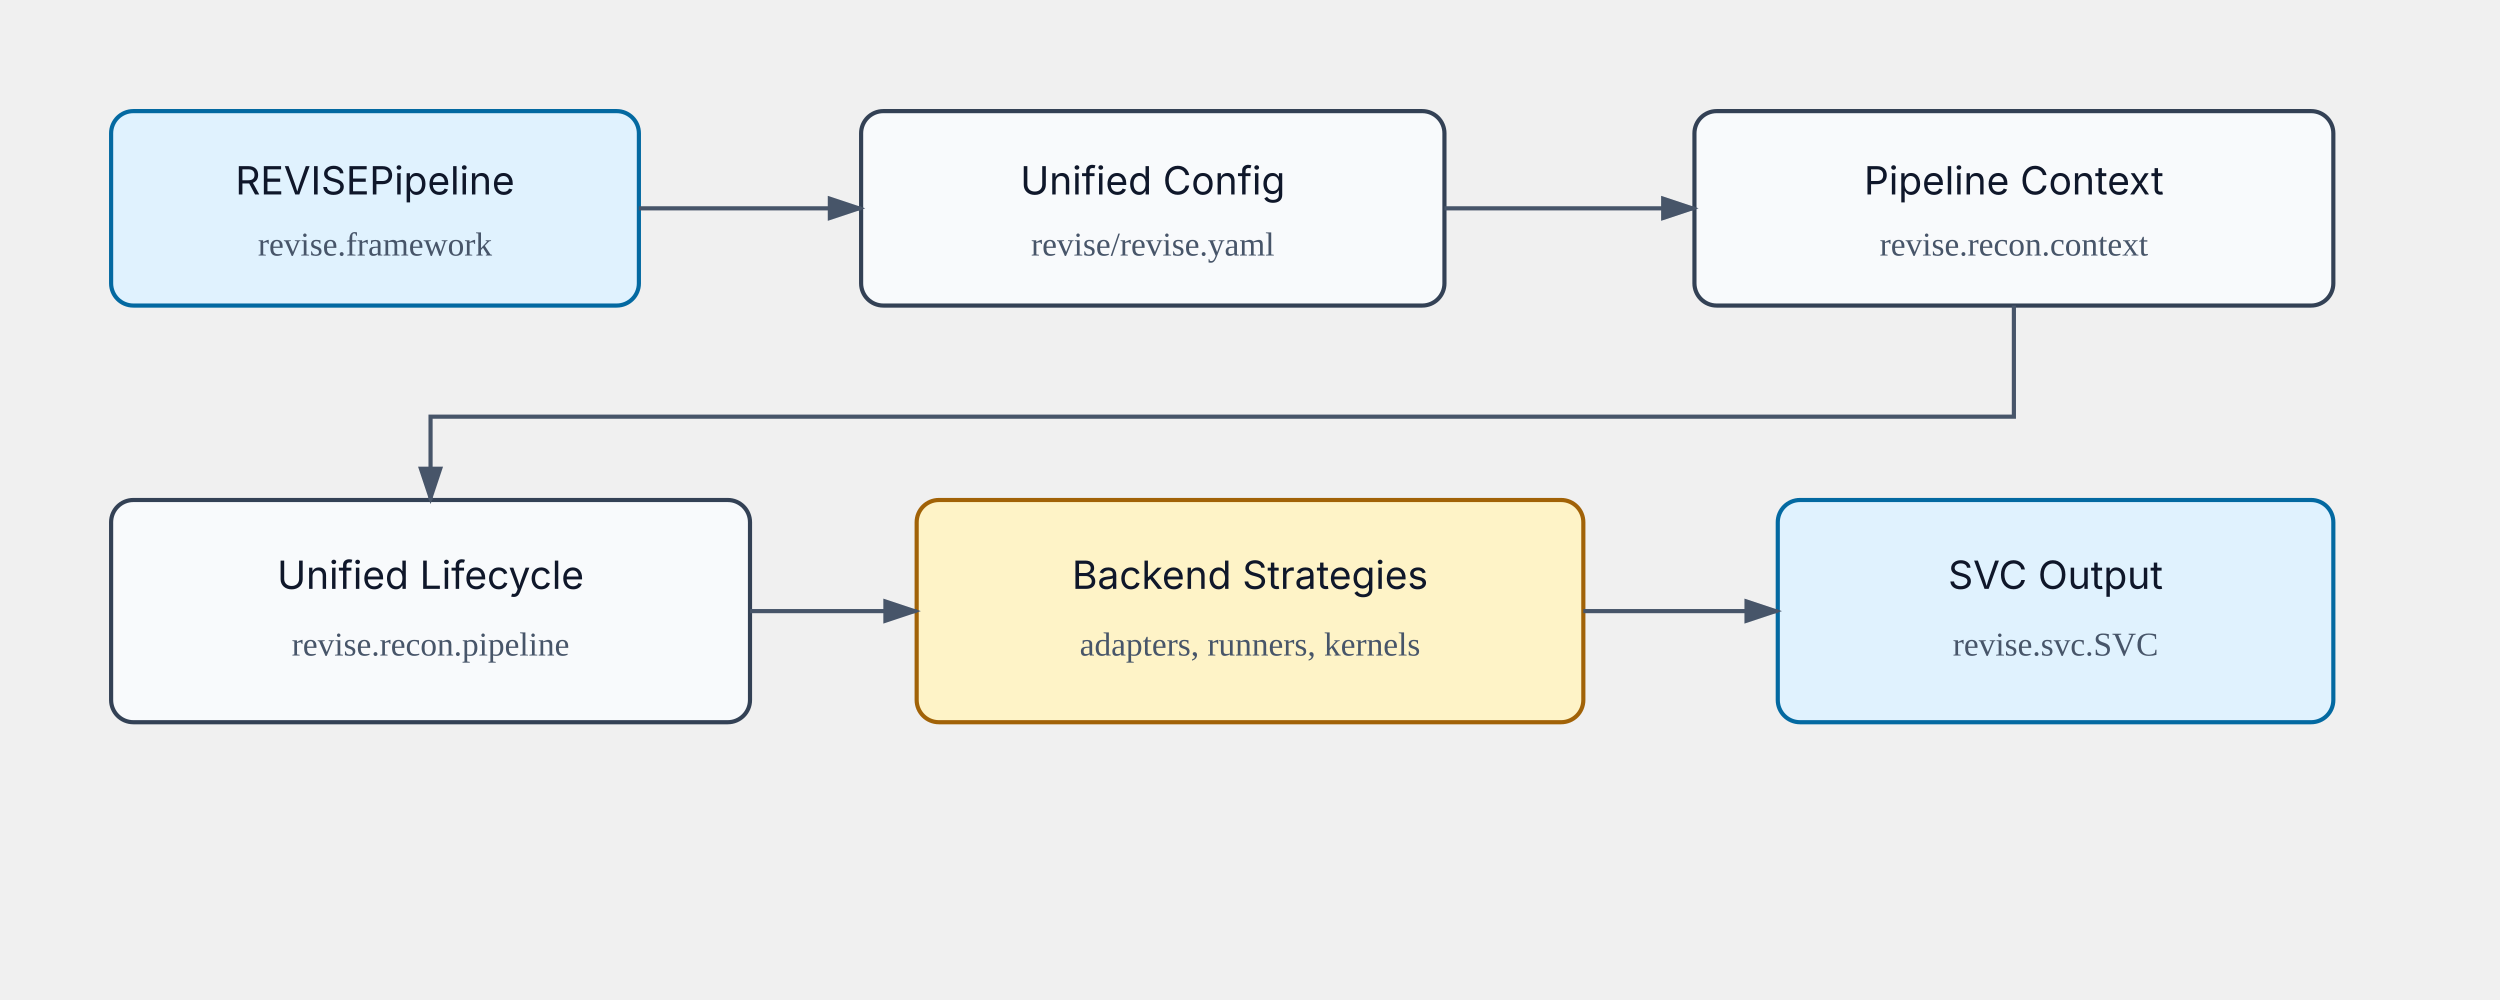
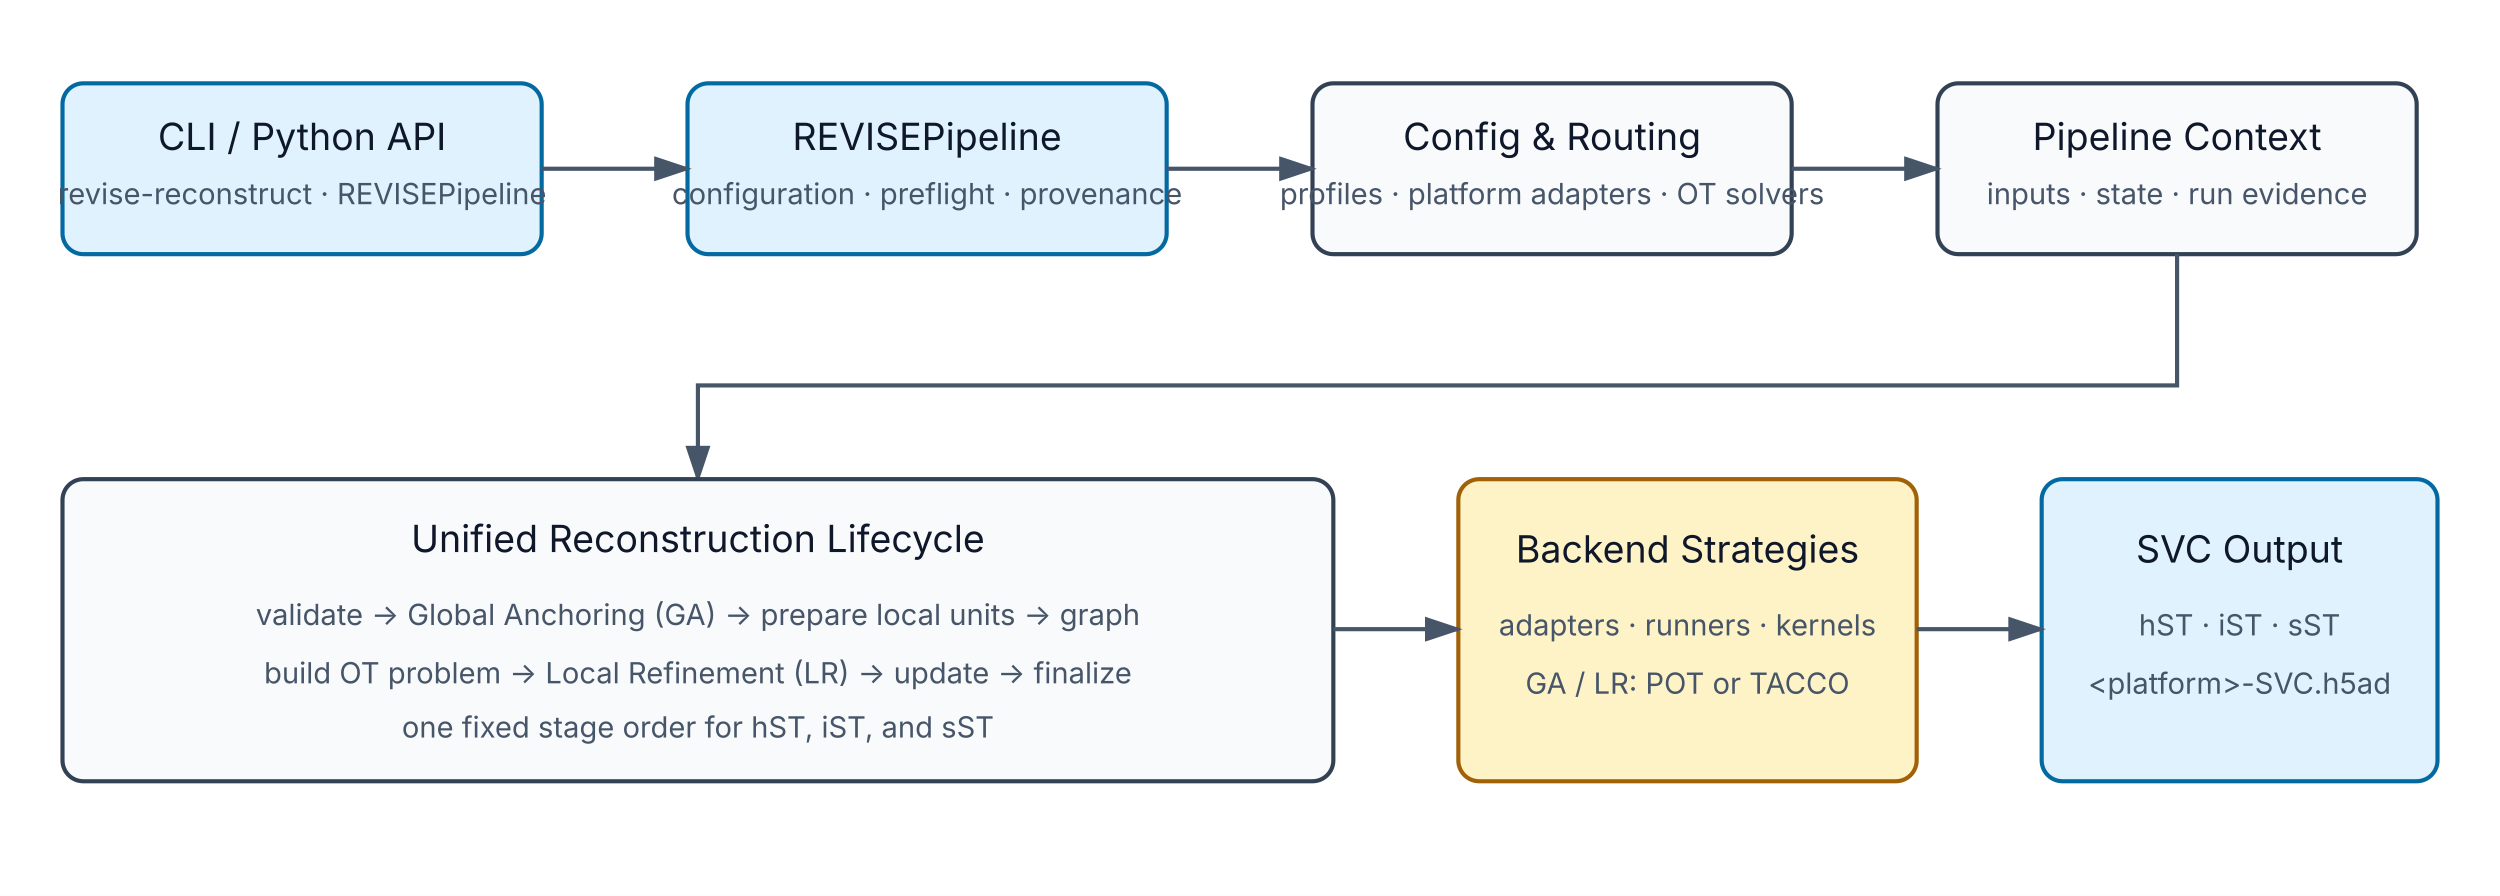
- <svg xmlns="http://www.w3.org/2000/svg" width="900" height="360" viewBox="0 0 900 360" role="img" aria-labelledby="title desc">
+ <svg xmlns="http://www.w3.org/2000/svg" width="1200" height="430" viewBox="0 0 1200 430" role="img" aria-labelledby="title desc">
  <style>
-     .box { fill: #f8fafc; stroke: #334155; stroke-width: 1.5; rx: 8; }
+     .box { fill: #f8fafc; stroke: #334155; stroke-width: 2; }
    .primary { fill: #e0f2fe; stroke: #0369a1; }
-     .runner { fill: #fef3c7; stroke: #a16207; }
-     .text { font-family: Inter, Helvetica, Arial, sans-serif; font-size: 14px; fill: #0f172a; }
-     .small { font-size: 12px; fill: #475569; }
-     .arrow { stroke: #475569; stroke-width: 1.5; marker-end: url(#arrow); fill: none; }
+     .strategy { fill: #fef3c7; stroke: #a16207; }
+     .text { font-family: Inter, Helvetica, Arial, sans-serif; font-size: 18px; fill: #0f172a; }
+     .small { font-family: Inter, Helvetica, Arial, sans-serif; font-size: 14px; fill: #475569; }
+     .arrow { stroke: #475569; stroke-width: 2; marker-end: url(#arrow); fill: none; }
  </style>
  <defs>
    <marker id="arrow" markerWidth="10" markerHeight="10" refX="8" refY="3" orient="auto" markerUnits="strokeWidth">
      <path d="M0,0 L0,6 L9,3 z" fill="#475569" />
    </marker>
  </defs>
-   <rect x="40" y="40" width="190" height="70" class="box primary" />
-   <text x="135" y="70" text-anchor="middle" class="text">REVISEPipeline</text>
-   <text x="135" y="92" text-anchor="middle" class="small">revise.framework</text>
-   <rect x="310" y="40" width="210" height="70" class="box" />
-   <text x="415" y="70" text-anchor="middle" class="text">Unified Config</text>
-   <text x="415" y="92" text-anchor="middle" class="small">revise/revise.yaml</text>
-   <rect x="610" y="40" width="230" height="70" class="box" />
-   <text x="725" y="70" text-anchor="middle" class="text">Pipeline Context</text>
-   <text x="725" y="92" text-anchor="middle" class="small">revise.recon.context</text>
-   <rect x="40" y="180" width="230" height="80" class="box" />
-   <text x="155" y="212" text-anchor="middle" class="text">Unified Lifecycle</text>
-   <text x="155" y="236" text-anchor="middle" class="small">revise.recon.pipeline</text>
-   <rect x="330" y="180" width="240" height="80" class="box runner" />
-   <text x="450" y="212" text-anchor="middle" class="text">Backend Strategies</text>
-   <text x="450" y="236" text-anchor="middle" class="small">adapters, runners, kernels</text>
-   <rect x="640" y="180" width="200" height="80" class="box primary" />
-   <text x="740" y="212" text-anchor="middle" class="text">SVC Output</text>
-   <text x="740" y="236" text-anchor="middle" class="small">revise.svc.SVC</text>
-   <path d="M230 75 H310" class="arrow" />
-   <path d="M520 75 H610" class="arrow" />
-   <path d="M725 110 V150 H155 V180" class="arrow" />
-   <path d="M270 220 H330" class="arrow" />
-   <path d="M570 220 H640" class="arrow" />
+   <rect width="1200" height="430" fill="#ffffff" />
+   <rect x="30" y="40" width="230" height="82" rx="10" class="box primary" />
+   <text x="145" y="72" text-anchor="middle" class="text">CLI / Python API</text>
+   <text x="145" y="98" text-anchor="middle" class="small">revise-reconstruct · REVISEPipeline</text>
+   <rect x="330" y="40" width="230" height="82" rx="10" class="box primary" />
+   <text x="445" y="72" text-anchor="middle" class="text">REVISEPipeline</text>
+   <text x="445" y="98" text-anchor="middle" class="small">configuration · preflight · provenance</text>
+   <rect x="630" y="40" width="230" height="82" rx="10" class="box" />
+   <text x="745" y="72" text-anchor="middle" class="text">Config &amp; Routing</text>
+   <text x="745" y="98" text-anchor="middle" class="small">profiles · platform adapters · OT solvers</text>
+   <rect x="930" y="40" width="230" height="82" rx="10" class="box" />
+   <text x="1045" y="72" text-anchor="middle" class="text">Pipeline Context</text>
+   <text x="1045" y="98" text-anchor="middle" class="small">inputs · state · run evidence</text>
+   <path d="M260 81 H330" class="arrow" />
+   <path d="M560 81 H630" class="arrow" />
+   <path d="M860 81 H930" class="arrow" />
+   <path d="M1045 122 V185 H335 V230" class="arrow" />
+   <rect x="30" y="230" width="610" height="145" rx="10" class="box" />
+   <text x="335" y="265" text-anchor="middle" class="text">Unified Reconstruction Lifecycle</text>
+   <text x="335" y="300" text-anchor="middle" class="small">validate → Global Anchoring (GA) → prepare local units → graph</text>
+   <text x="335" y="328" text-anchor="middle" class="small">build OT problem → Local Refinement (LR) → update → finalize</text>
+   <text x="335" y="354" text-anchor="middle" class="small">one fixed stage order for hST, iST, and sST</text>
+   <rect x="700" y="230" width="220" height="145" rx="10" class="box strategy" />
+   <text x="810" y="270" text-anchor="middle" class="text">Backend Strategies</text>
+   <text x="810" y="305" text-anchor="middle" class="small">adapters · runners · kernels</text>
+   <text x="810" y="333" text-anchor="middle" class="small">GA / LR: POT or TACCO</text>
+   <rect x="980" y="230" width="190" height="145" rx="10" class="box primary" />
+   <text x="1075" y="270" text-anchor="middle" class="text">SVC Output</text>
+   <text x="1075" y="305" text-anchor="middle" class="small">hST · iST · sST</text>
+   <text x="1075" y="333" text-anchor="middle" class="small">&lt;platform&gt;-SVC.h5ad</text>
+   <path d="M640 302 H700" class="arrow" />
+   <path d="M920 302 H980" class="arrow" />
</svg>
